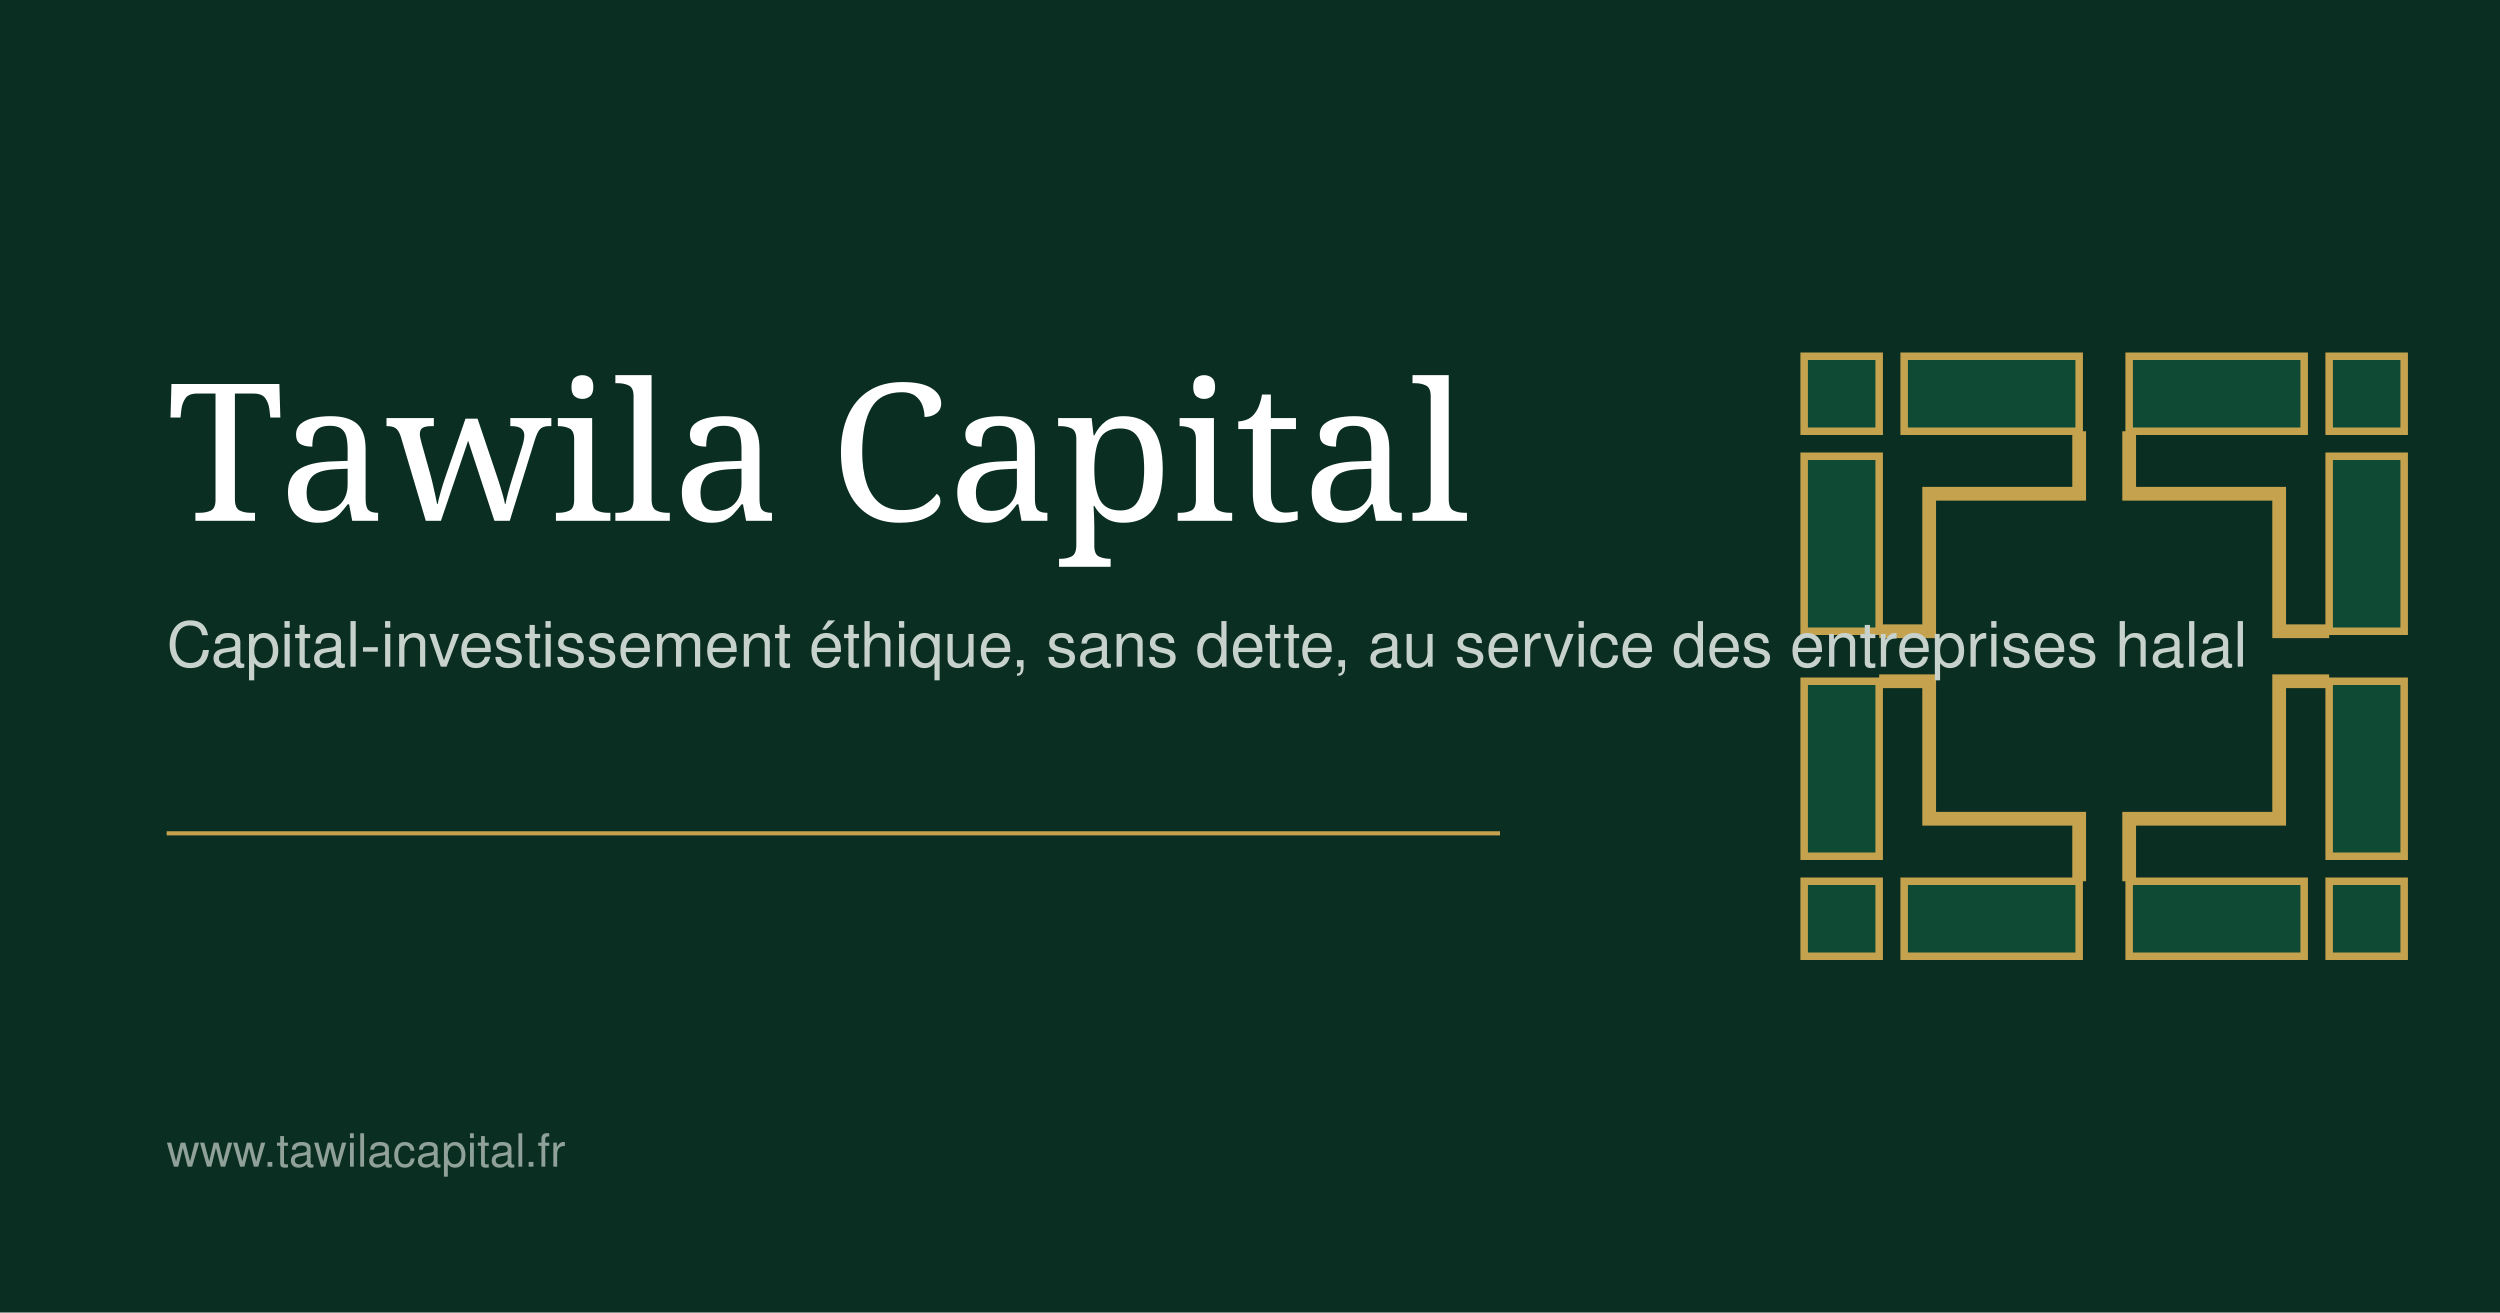
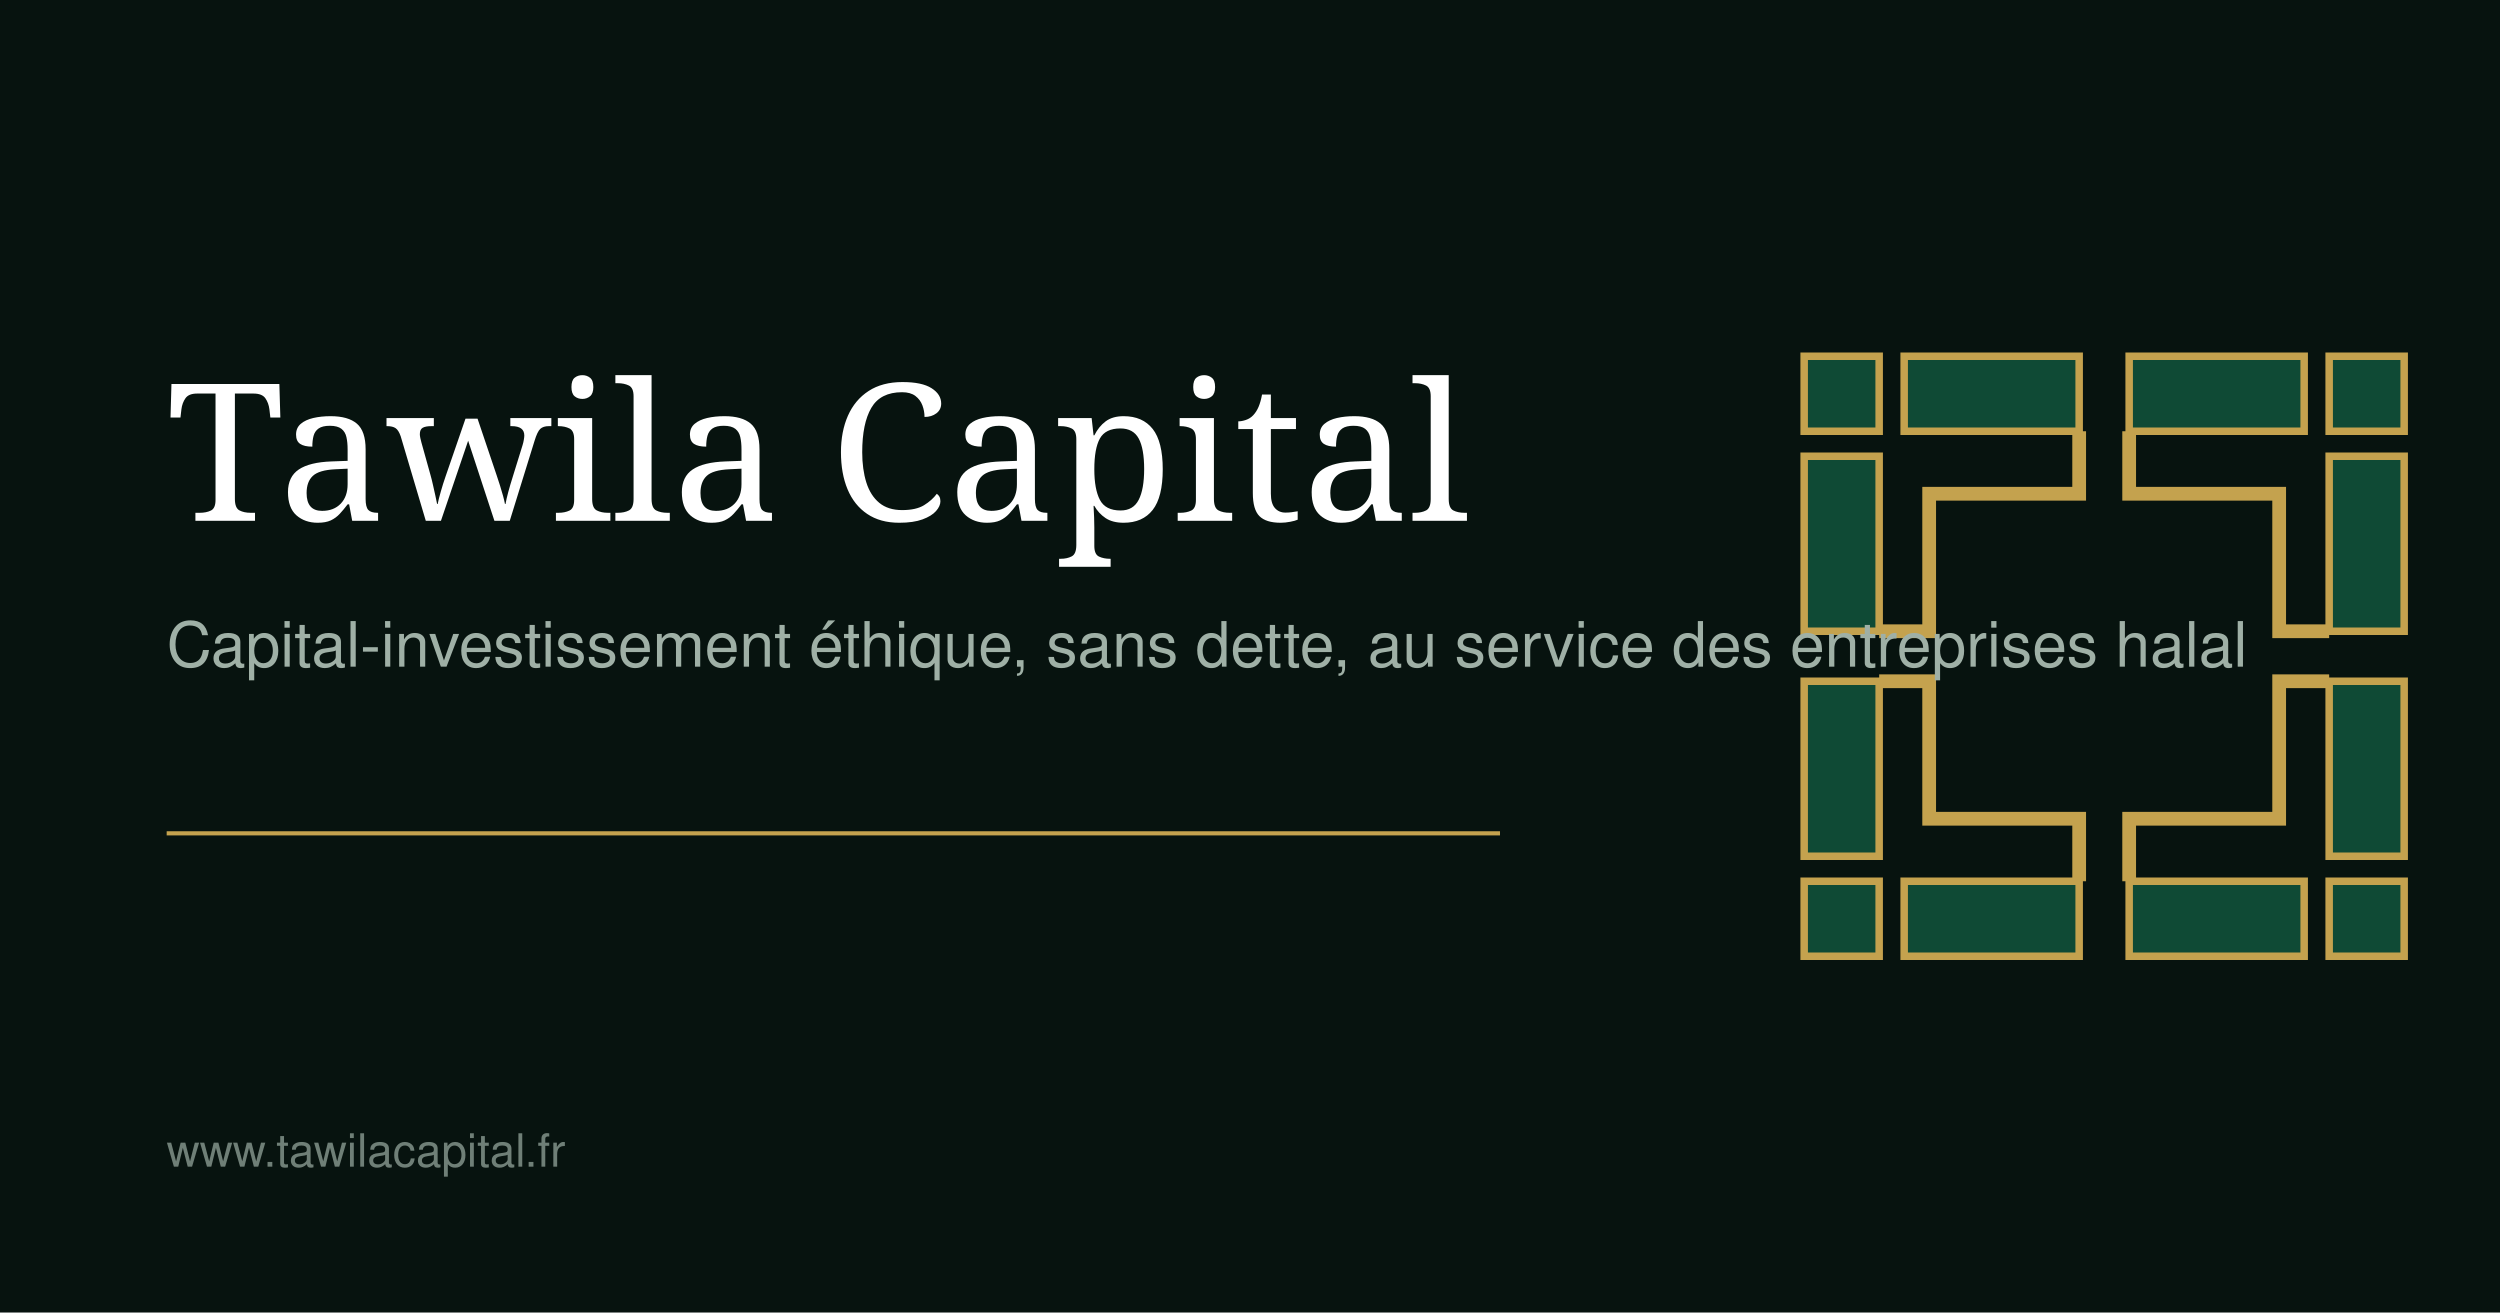
<svg xmlns="http://www.w3.org/2000/svg" width="1200" height="630" viewBox="0 0 1200 630">
-   <rect width="1200" height="630" fill="#0b2e22" />
+   <rect width="1200" height="630" fill="#07130f" />
  <g transform="translate(860 165) scale(3)">
    <g fill="#0f4a35" stroke="#c4a24e" stroke-width="1.2">
      <rect x="2" y="2" width="12" height="12" />
      <rect x="18" y="2" width="28" height="12" />
      <rect x="54" y="2" width="28" height="12" />
      <rect x="86" y="2" width="12" height="12" />
      <rect x="2" y="18" width="12" height="28" />
      <rect x="86" y="18" width="12" height="28" />
      <rect x="2" y="54" width="12" height="28" />
      <rect x="86" y="54" width="12" height="28" />
      <rect x="2" y="86" width="12" height="12" />
      <rect x="18" y="86" width="28" height="12" />
      <rect x="54" y="86" width="28" height="12" />
      <rect x="86" y="86" width="12" height="12" />
    </g>
    <g fill="none" stroke="#c4a24e" stroke-width="2.2">
      <path d="M46 14v10H22v22H14" />
      <path d="M54 14v10h24v22h8" />
      <path d="M46 86V76H22V54H14" />
      <path d="M54 86V76h24V54h8" />
    </g>
  </g>
-   <text x="80" y="250" font-family="Instrument Serif, Georgia, serif" font-size="92" fill="#ffffff">Tawila Capital</text>
-   <text x="80" y="320" font-family="Manrope, Helvetica, Arial, sans-serif" font-size="30" fill="#c8d2cc">Capital-investissement éthique, sans dette, au service des entreprises halal</text>
+   <text x="80" y="250" font-family="Cormorant Garamond, Georgia, serif" font-size="92" fill="#ffffff">Tawila Capital</text>
+   <text x="80" y="320" font-family="Manrope, Helvetica, Arial, sans-serif" font-size="30" fill="#9fb0a6">Capital-investissement éthique, sans dette, au service des entreprises halal</text>
  <path d="M80 400h640" stroke="#c4a24e" stroke-width="2" />
-   <text x="80" y="560" font-family="Manrope, Helvetica, Arial, sans-serif" font-size="22" fill="#8fa198">www.tawilacapital.fr</text>
+   <text x="80" y="560" font-family="Manrope, Helvetica, Arial, sans-serif" font-size="22" fill="#6f7f77">www.tawilacapital.fr</text>
</svg>
